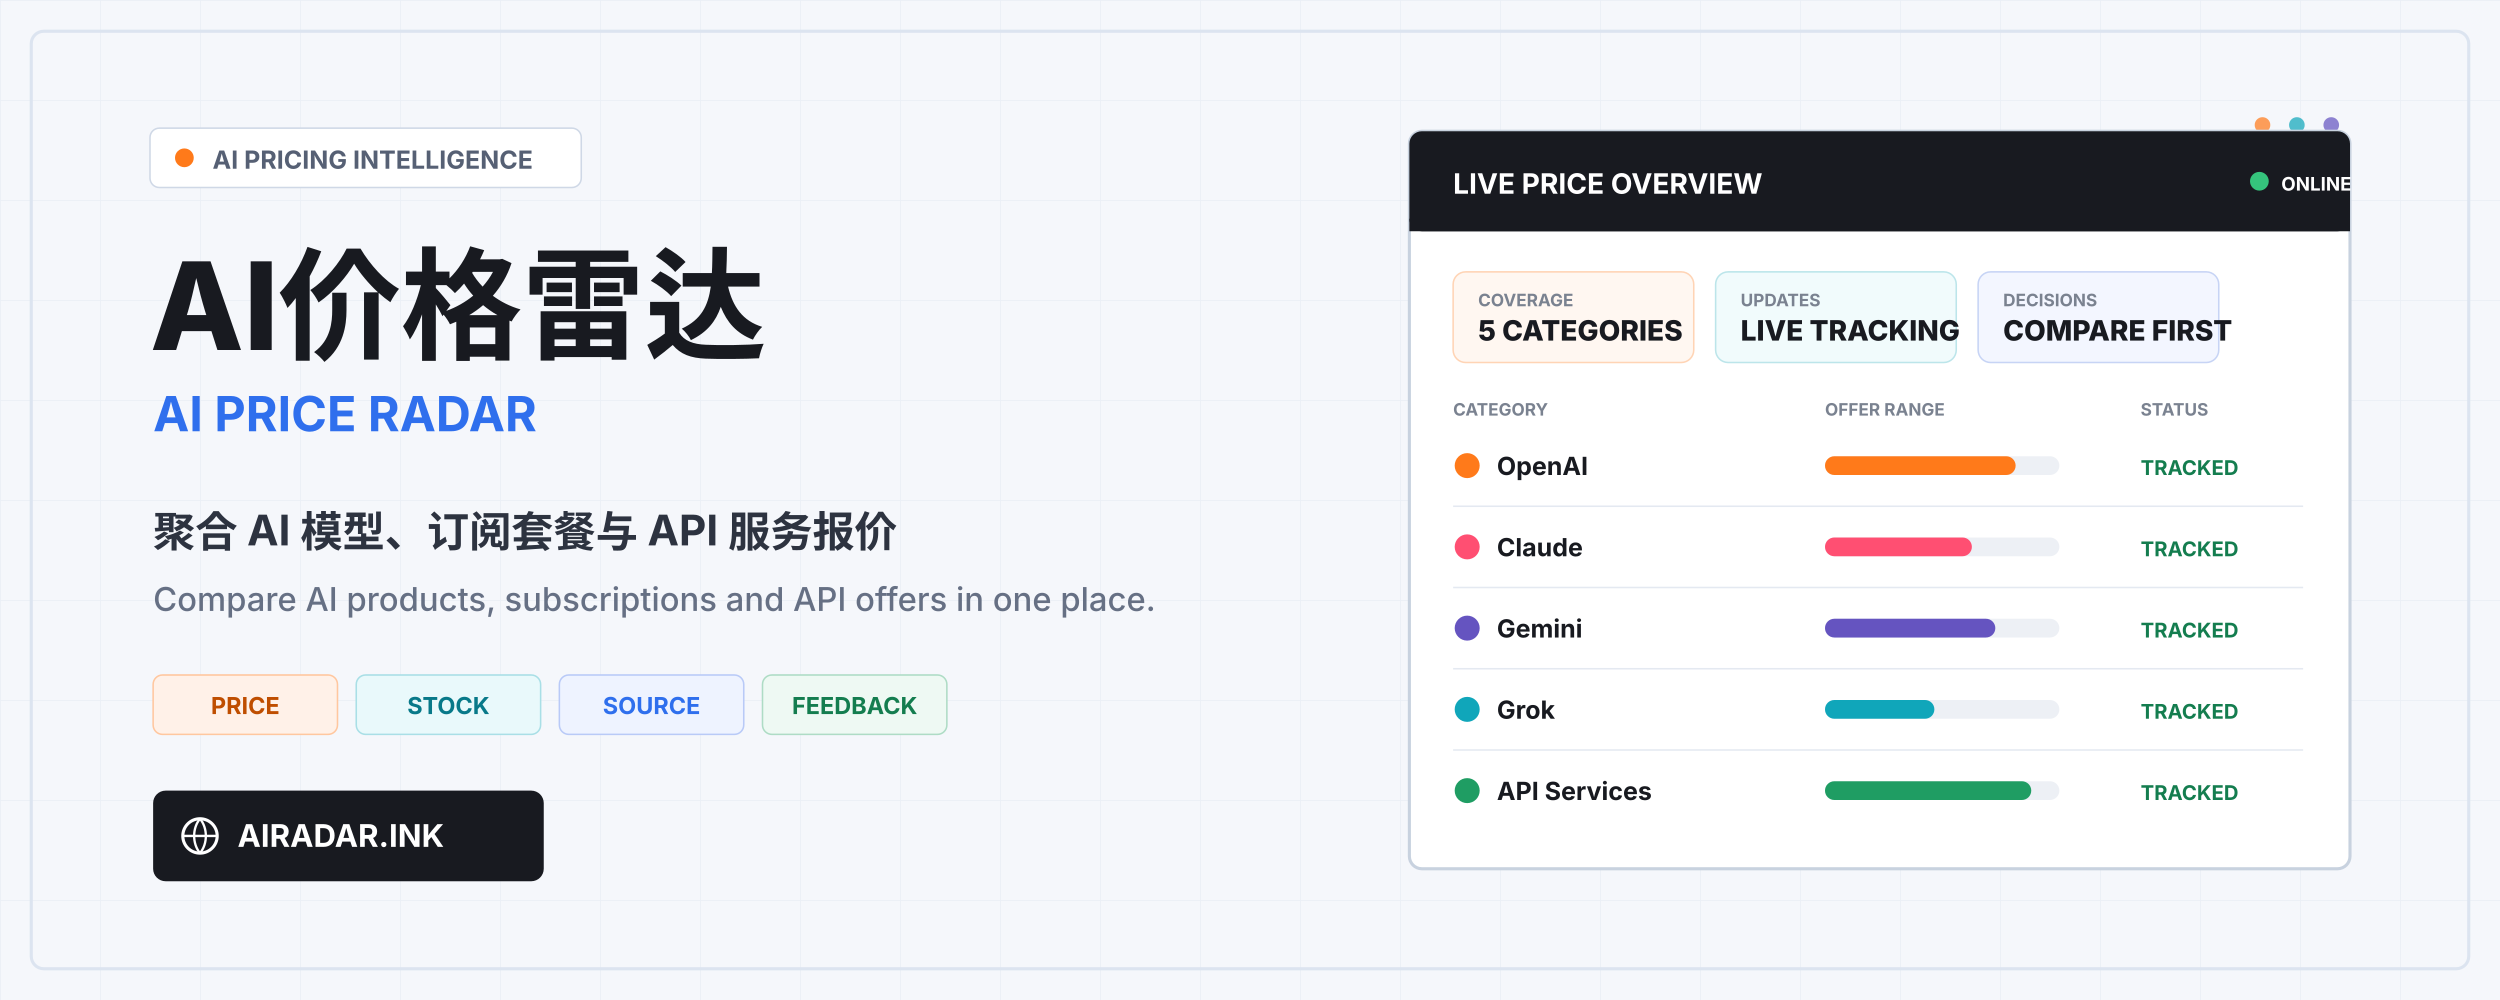
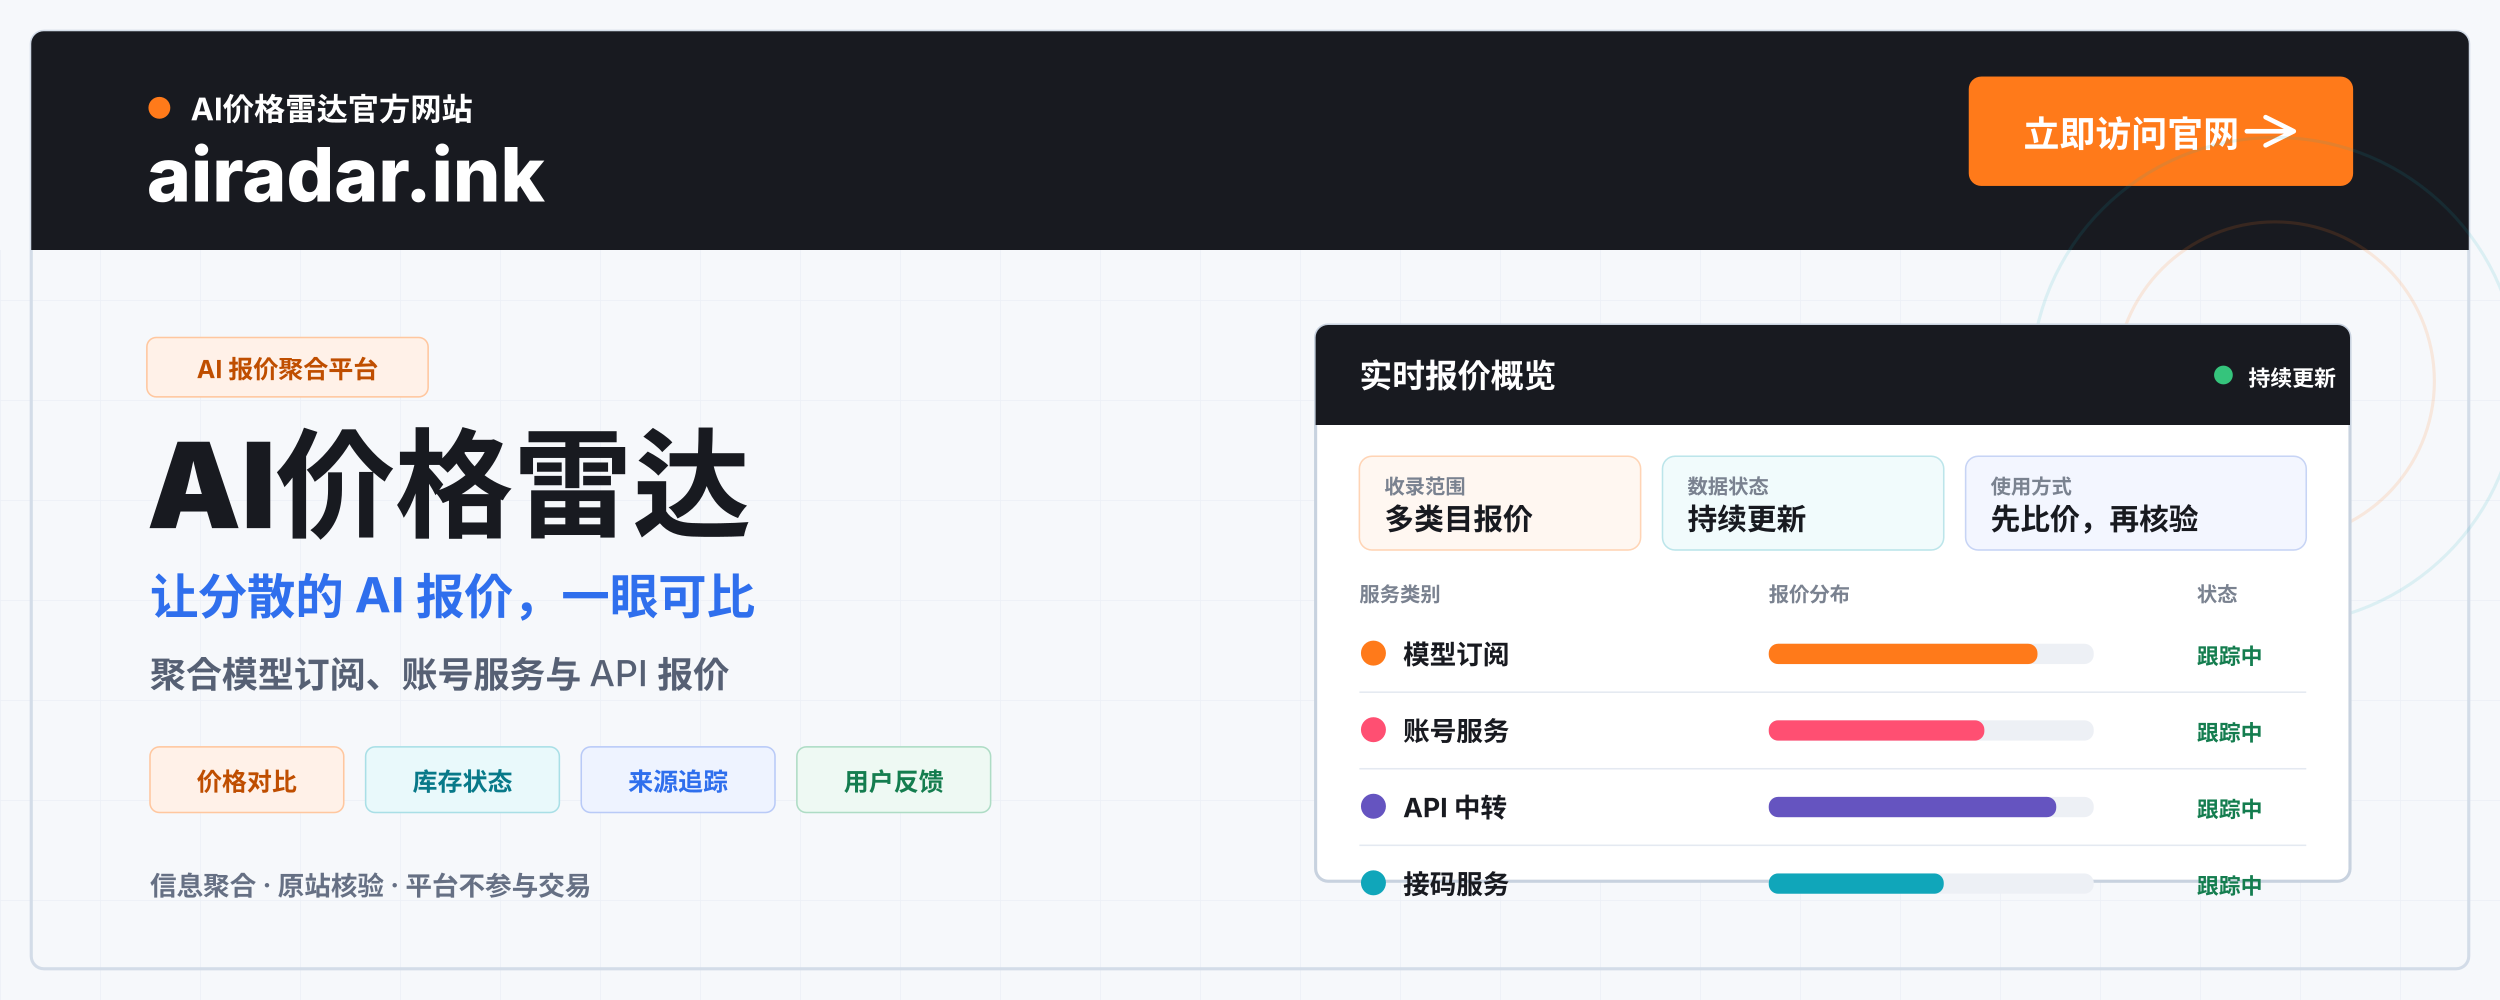
<svg xmlns="http://www.w3.org/2000/svg" width="1600" height="640" viewBox="0 0 1600 640" role="img" aria-labelledby="title description">
  <defs>
    <pattern id="grid" width="64" height="64" patternUnits="userSpaceOnUse">
-       <path d="M64 0H0V64" fill="none" stroke="#dce4f0" stroke-width="1" opacity="0.46" />
+       <path d="M64 0H0V64" fill="none" stroke="#dce4f0" stroke-width="1" opacity="0.42" />
    </pattern>
-     <clipPath id="panelClip">
-       <rect x="902" y="84" width="602" height="472" rx="8" />
-     </clipPath>
  </defs>
-   <rect width="1600" height="640" fill="#f5f7fb" />
-   <rect width="1600" height="640" fill="url(#grid)" />
-   <rect x="20" y="20" width="1560" height="600" rx="8" fill="none" stroke="#dce4f0" stroke-width="2" />
-   <g opacity="0.72">
-     <circle cx="1448" cy="80" r="5" fill="#ff7a1a" />
-     <circle cx="1470" cy="80" r="5" fill="#10a6ba" />
-     <circle cx="1492" cy="80" r="5" fill="#6554c0" />
-   </g>
+   <rect width="1600" height="640" fill="#f6f8fb" />
+   <rect y="160" width="1600" height="480" fill="url(#grid)" />
+   <rect x="20" y="20" width="1560" height="600" rx="8" fill="none" stroke="#d3dce8" stroke-width="2" />
  <g font-family="Inter, 'Noto Sans SC', 'Microsoft YaHei', Arial, sans-serif">
-     <g>
-       <rect x="96" y="82" width="276" height="38" rx="6" fill="#ffffff" stroke="#cfd8e6" />
-       <circle cx="118" cy="101" r="6" fill="#ff7a1a" />
-       <text x="136" y="108" font-size="16" font-weight="700" fill="#566074">AI PRICING INTELLIGENCE</text>
+     <path d="M20 28a8 8 0 0 1 8-8h1544a8 8 0 0 1 8 8v132H20Z" fill="#181a20" />
+     <circle cx="102" cy="69" r="7" fill="#ff7a1a" />
+     <text x="122" y="77" font-size="20" font-weight="700" fill="#ffffff">AI价格雷达官方网站</text>
+     <text x="94" y="129" font-size="48" font-weight="800" fill="#ffffff">airadar.ink</text>
+     <g transform="translate(1260 49)">
+       <rect width="246" height="70" rx="8" fill="#ff7a1a" />
+       <text x="104" y="45" text-anchor="middle" font-size="23" font-weight="800" fill="#ffffff">立即访问官网</text>
+       <path d="M190 26l18 9-18 9M206 35h-28" fill="none" stroke="#ffffff" stroke-width="3" stroke-linecap="round" stroke-linejoin="round" />
    </g>
-     <text x="96" y="224" font-size="78" font-weight="800" fill="#181a20">AI价格雷达</text>
-     <text x="98" y="276" font-size="31" font-weight="750" fill="#2f6fed">AI PRICE RADAR</text>
-     <text x="98" y="350" font-size="27" font-weight="700" fill="#2d3340">聚合 AI 模型、订阅套餐与 API 服务报价</text>
-     <text x="98" y="391" font-size="21" font-weight="500" fill="#667084">Compare AI products, subscriptions and API offers in one place.</text>
-     <g transform="translate(98 432)">
-       <rect width="118" height="38" rx="6" fill="#fff1e8" stroke="#ffc79f" />
-       <text x="59" y="25" text-anchor="middle" font-size="15" font-weight="700" fill="#bf4e00">PRICE</text>
-       <rect x="130" width="118" height="38" rx="6" fill="#e9f9fb" stroke="#a9dfe6" />
-       <text x="189" y="25" text-anchor="middle" font-size="15" font-weight="700" fill="#087989">STOCK</text>
-       <rect x="260" width="118" height="38" rx="6" fill="#eef3ff" stroke="#b9caf7" />
-       <text x="319" y="25" text-anchor="middle" font-size="15" font-weight="700" fill="#2f6fed">SOURCE</text>
-       <rect x="390" width="118" height="38" rx="6" fill="#eef9f3" stroke="#aedcc5" />
-       <text x="449" y="25" text-anchor="middle" font-size="15" font-weight="700" fill="#147d4f">FEEDBACK</text>
+     <g transform="translate(94 216)">
+       <rect width="180" height="38" rx="6" fill="#fff1e8" stroke="#ffc79f" />
+       <text x="90" y="26" text-anchor="middle" font-size="16" font-weight="750" fill="#bf4e00">AI 报价聚合平台</text>
+       <text x="0" y="122" font-size="76" font-weight="850" fill="#181a20">AI价格雷达</text>
+       <text x="2" y="177" font-size="31" font-weight="750" fill="#2f6fed">让分散的 AI 报价，一眼可比</text>
+       <text x="2" y="224" font-size="23" font-weight="550" fill="#566074">聚合模型订阅、账号服务与 API 报价</text>
+       <g transform="translate(2 262)">
+         <rect width="124" height="42" rx="6" fill="#fff1e8" stroke="#ffc79f" />
+         <text x="62" y="28" text-anchor="middle" font-size="16" font-weight="750" fill="#bf4e00">价格对比</text>
+         <rect x="138" width="124" height="42" rx="6" fill="#e9f9fb" stroke="#a9dfe6" />
+         <text x="200" y="28" text-anchor="middle" font-size="16" font-weight="750" fill="#087989">库存状态</text>
+         <rect x="276" width="124" height="42" rx="6" fill="#eef3ff" stroke="#b9caf7" />
+         <text x="338" y="28" text-anchor="middle" font-size="16" font-weight="750" fill="#2f6fed">来源追踪</text>
+         <rect x="414" width="124" height="42" rx="6" fill="#eef9f3" stroke="#aedcc5" />
+         <text x="476" y="28" text-anchor="middle" font-size="16" font-weight="750" fill="#147d4f">用户反馈</text>
+       </g>
+       <text x="2" y="357" font-size="17" font-weight="650" fill="#667084">信息聚合 · 原站核验 · 平台不参与交易</text>
    </g>
-     <g transform="translate(98 506)">
-       <rect width="250" height="58" rx="8" fill="#181a20" />
-       <circle cx="30" cy="29" r="11" fill="none" stroke="#ffffff" stroke-width="2" />
-       <path d="M19 29h22M30 18c5 6 5 16 0 22M30 18c-5 6-5 16 0 22" fill="none" stroke="#ffffff" stroke-width="1.5" />
-       <text x="54" y="36" font-size="20" font-weight="750" fill="#ffffff">AIRADAR.INK</text>
-     </g>
-   </g>
-   <g clip-path="url(#panelClip)">
-     <circle cx="1450" cy="170" r="235" fill="none" stroke="#10a6ba" stroke-width="2" opacity="0.12" />
-     <circle cx="1450" cy="170" r="170" fill="none" stroke="#2f6fed" stroke-width="2" opacity="0.12" />
-     <circle cx="1450" cy="170" r="105" fill="none" stroke="#ff7a1a" stroke-width="2" opacity="0.15" />
-     <path d="M1450 170L1278 39A216 216 0 0 1 1534 0Z" fill="#ff7a1a" opacity="0.06" />
-   </g>
-   <g font-family="Inter, Arial, sans-serif">
-     <rect x="902" y="84" width="602" height="472" rx="8" fill="#ffffff" stroke="#c8d2df" stroke-width="2" />
-     <rect x="902" y="84" width="602" height="64" rx="8" fill="#181a20" />
-     <rect x="902" y="140" width="602" height="8" fill="#181a20" />
-     <text x="930" y="124" font-size="18" font-weight="750" fill="#ffffff">LIVE PRICE OVERVIEW</text>
-     <circle cx="1446" cy="116" r="6" fill="#35c47c" />
-     <text x="1460" y="122" font-size="12" font-weight="700" fill="#ffffff">ONLINE</text>
-     <g transform="translate(930 174)">
-       <rect width="154" height="58" rx="8" fill="#fff7f1" stroke="#ffd4b5" />
-       <text x="16" y="22" font-size="11" font-weight="700" fill="#7a8290">COVERAGE</text>
-       <text x="16" y="44" font-size="18" font-weight="800" fill="#181a20">5 CATEGORIES</text>
-       <rect x="168" width="154" height="58" rx="8" fill="#f1fbfc" stroke="#bce5ea" />
-       <text x="184" y="22" font-size="11" font-weight="700" fill="#7a8290">UPDATES</text>
-       <text x="184" y="44" font-size="18" font-weight="800" fill="#181a20">LIVE TRACKING</text>
-       <rect x="336" width="154" height="58" rx="8" fill="#f3f6ff" stroke="#c7d4f5" />
-       <text x="352" y="22" font-size="11" font-weight="700" fill="#7a8290">DECISIONS</text>
-       <text x="352" y="44" font-size="18" font-weight="800" fill="#181a20">COMPARE FIRST</text>
-     </g>
-     <g transform="translate(930 266)">
-       <text x="0" y="0" font-size="11" font-weight="700" fill="#7a8290">CATEGORY</text>
-       <text x="238" y="0" font-size="11" font-weight="700" fill="#7a8290">OFFER RANGE</text>
-       <text x="440" y="0" font-size="11" font-weight="700" fill="#7a8290">STATUS</text>
-       <g transform="translate(0 24)">
-         <circle cx="9" cy="8" r="8" fill="#ff7a1a" />
-         <text x="28" y="14" font-size="16" font-weight="750" fill="#181a20">OpenAI</text>
-         <rect x="238" y="2" width="150" height="12" rx="6" fill="#edf0f5" />
-         <rect x="238" y="2" width="122" height="12" rx="6" fill="#ff7a1a" />
-         <text x="440" y="14" font-size="13" font-weight="700" fill="#147d4f">TRACKED</text>
+     <g transform="translate(842 208)">
+       <circle cx="614" cy="36" r="156" fill="none" stroke="#10a6ba" stroke-width="2" opacity="0.12" />
+       <circle cx="614" cy="36" r="102" fill="none" stroke="#ff7a1a" stroke-width="2" opacity="0.14" />
+       <rect width="662" height="356" rx="8" fill="#ffffff" stroke="#c8d2df" stroke-width="2" />
+       <path d="M8 0h646a8 8 0 0 1 8 8v56H0V8a8 8 0 0 1 8-8Z" fill="#181a20" />
+       <text x="28" y="40" font-size="21" font-weight="800" fill="#ffffff">实时报价概览</text>
+       <circle cx="581" cy="32" r="6" fill="#35c47c" />
+       <text x="597" y="39" font-size="14" font-weight="700" fill="#ffffff">持续更新</text>
+       <g transform="translate(28 84)">
+         <rect width="180" height="60" rx="8" fill="#fff7f1" stroke="#ffd4b5" />
+         <text x="16" y="24" font-size="13" font-weight="700" fill="#7a8290">收录范围</text>
+         <text x="16" y="47" font-size="19" font-weight="850" fill="#181a20">多类目报价</text>
+         <rect x="194" width="180" height="60" rx="8" fill="#f1fbfc" stroke="#bce5ea" />
+         <text x="210" y="24" font-size="13" font-weight="700" fill="#7a8290">数据状态</text>
+         <text x="210" y="47" font-size="19" font-weight="850" fill="#181a20">持续更新</text>
+         <rect x="388" width="218" height="60" rx="8" fill="#f3f6ff" stroke="#c7d4f5" />
+         <text x="404" y="24" font-size="13" font-weight="700" fill="#7a8290">使用方式</text>
+         <text x="404" y="47" font-size="19" font-weight="850" fill="#181a20">先比价，再核验</text>
      </g>
-       <line x1="0" y1="58" x2="544" y2="58" stroke="#e4e9f1" />
-       <g transform="translate(0 76)">
-         <circle cx="9" cy="8" r="8" fill="#ff4f72" />
-         <text x="28" y="14" font-size="16" font-weight="750" fill="#181a20">Claude</text>
-         <rect x="238" y="2" width="150" height="12" rx="6" fill="#edf0f5" />
-         <rect x="238" y="2" width="94" height="12" rx="6" fill="#ff4f72" />
-         <text x="440" y="14" font-size="13" font-weight="700" fill="#147d4f">TRACKED</text>
-       </g>
-       <line x1="0" y1="110" x2="544" y2="110" stroke="#e4e9f1" />
-       <g transform="translate(0 128)">
-         <circle cx="9" cy="8" r="8" fill="#6554c0" />
-         <text x="28" y="14" font-size="16" font-weight="750" fill="#181a20">Gemini</text>
-         <rect x="238" y="2" width="150" height="12" rx="6" fill="#edf0f5" />
-         <rect x="238" y="2" width="109" height="12" rx="6" fill="#6554c0" />
-         <text x="440" y="14" font-size="13" font-weight="700" fill="#147d4f">TRACKED</text>
-       </g>
-       <line x1="0" y1="162" x2="544" y2="162" stroke="#e4e9f1" />
-       <g transform="translate(0 180)">
-         <circle cx="9" cy="8" r="8" fill="#10a6ba" />
-         <text x="28" y="14" font-size="16" font-weight="750" fill="#181a20">Grok</text>
-         <rect x="238" y="2" width="150" height="12" rx="6" fill="#edf0f5" />
-         <rect x="238" y="2" width="70" height="12" rx="6" fill="#10a6ba" />
-         <text x="440" y="14" font-size="13" font-weight="700" fill="#147d4f">TRACKED</text>
-       </g>
-       <line x1="0" y1="214" x2="544" y2="214" stroke="#e4e9f1" />
-       <g transform="translate(0 232)">
-         <circle cx="9" cy="8" r="8" fill="#1f9d63" />
-         <text x="28" y="14" font-size="16" font-weight="750" fill="#181a20">API Services</text>
-         <rect x="238" y="2" width="150" height="12" rx="6" fill="#edf0f5" />
-         <rect x="238" y="2" width="132" height="12" rx="6" fill="#1f9d63" />
-         <text x="440" y="14" font-size="13" font-weight="700" fill="#147d4f">TRACKED</text>
+       <g transform="translate(28 177)">
+         <text x="0" y="0" font-size="13" font-weight="700" fill="#7a8290">服务类别</text>
+         <text x="262" y="0" font-size="13" font-weight="700" fill="#7a8290">报价分布</text>
+         <text x="536" y="0" font-size="13" font-weight="700" fill="#7a8290">状态</text>
+         <g transform="translate(0 25)">
+           <circle cx="9" cy="8" r="8" fill="#ff7a1a" />
+           <text x="28" y="15" font-size="17" font-weight="750" fill="#181a20">模型订阅</text>
+           <rect x="262" y="2" width="208" height="13" rx="6" fill="#edf0f5" />
+           <rect x="262" y="2" width="172" height="13" rx="6" fill="#ff7a1a" />
+           <text x="536" y="15" font-size="14" font-weight="750" fill="#147d4f">跟踪中</text>
+         </g>
+         <line x1="0" y1="58" x2="606" y2="58" stroke="#e4e9f1" />
+         <g transform="translate(0 74)">
+           <circle cx="9" cy="8" r="8" fill="#ff4f72" />
+           <text x="28" y="15" font-size="17" font-weight="750" fill="#181a20">账号服务</text>
+           <rect x="262" y="2" width="208" height="13" rx="6" fill="#edf0f5" />
+           <rect x="262" y="2" width="138" height="13" rx="6" fill="#ff4f72" />
+           <text x="536" y="15" font-size="14" font-weight="750" fill="#147d4f">跟踪中</text>
+         </g>
+         <line x1="0" y1="107" x2="606" y2="107" stroke="#e4e9f1" />
+         <g transform="translate(0 123)">
+           <circle cx="9" cy="8" r="8" fill="#6554c0" />
+           <text x="28" y="15" font-size="17" font-weight="750" fill="#181a20">API 中转</text>
+           <rect x="262" y="2" width="208" height="13" rx="6" fill="#edf0f5" />
+           <rect x="262" y="2" width="184" height="13" rx="6" fill="#6554c0" />
+           <text x="536" y="15" font-size="14" font-weight="750" fill="#147d4f">跟踪中</text>
+         </g>
+         <line x1="0" y1="156" x2="606" y2="156" stroke="#e4e9f1" />
+         <g transform="translate(0 172)">
+           <circle cx="9" cy="8" r="8" fill="#10a6ba" />
+           <text x="28" y="15" font-size="17" font-weight="750" fill="#181a20">接码服务</text>
+           <rect x="262" y="2" width="208" height="13" rx="6" fill="#edf0f5" />
+           <rect x="262" y="2" width="112" height="13" rx="6" fill="#10a6ba" />
+           <text x="536" y="15" font-size="14" font-weight="750" fill="#147d4f">跟踪中</text>
+         </g>
      </g>
    </g>
  </g>
</svg>
